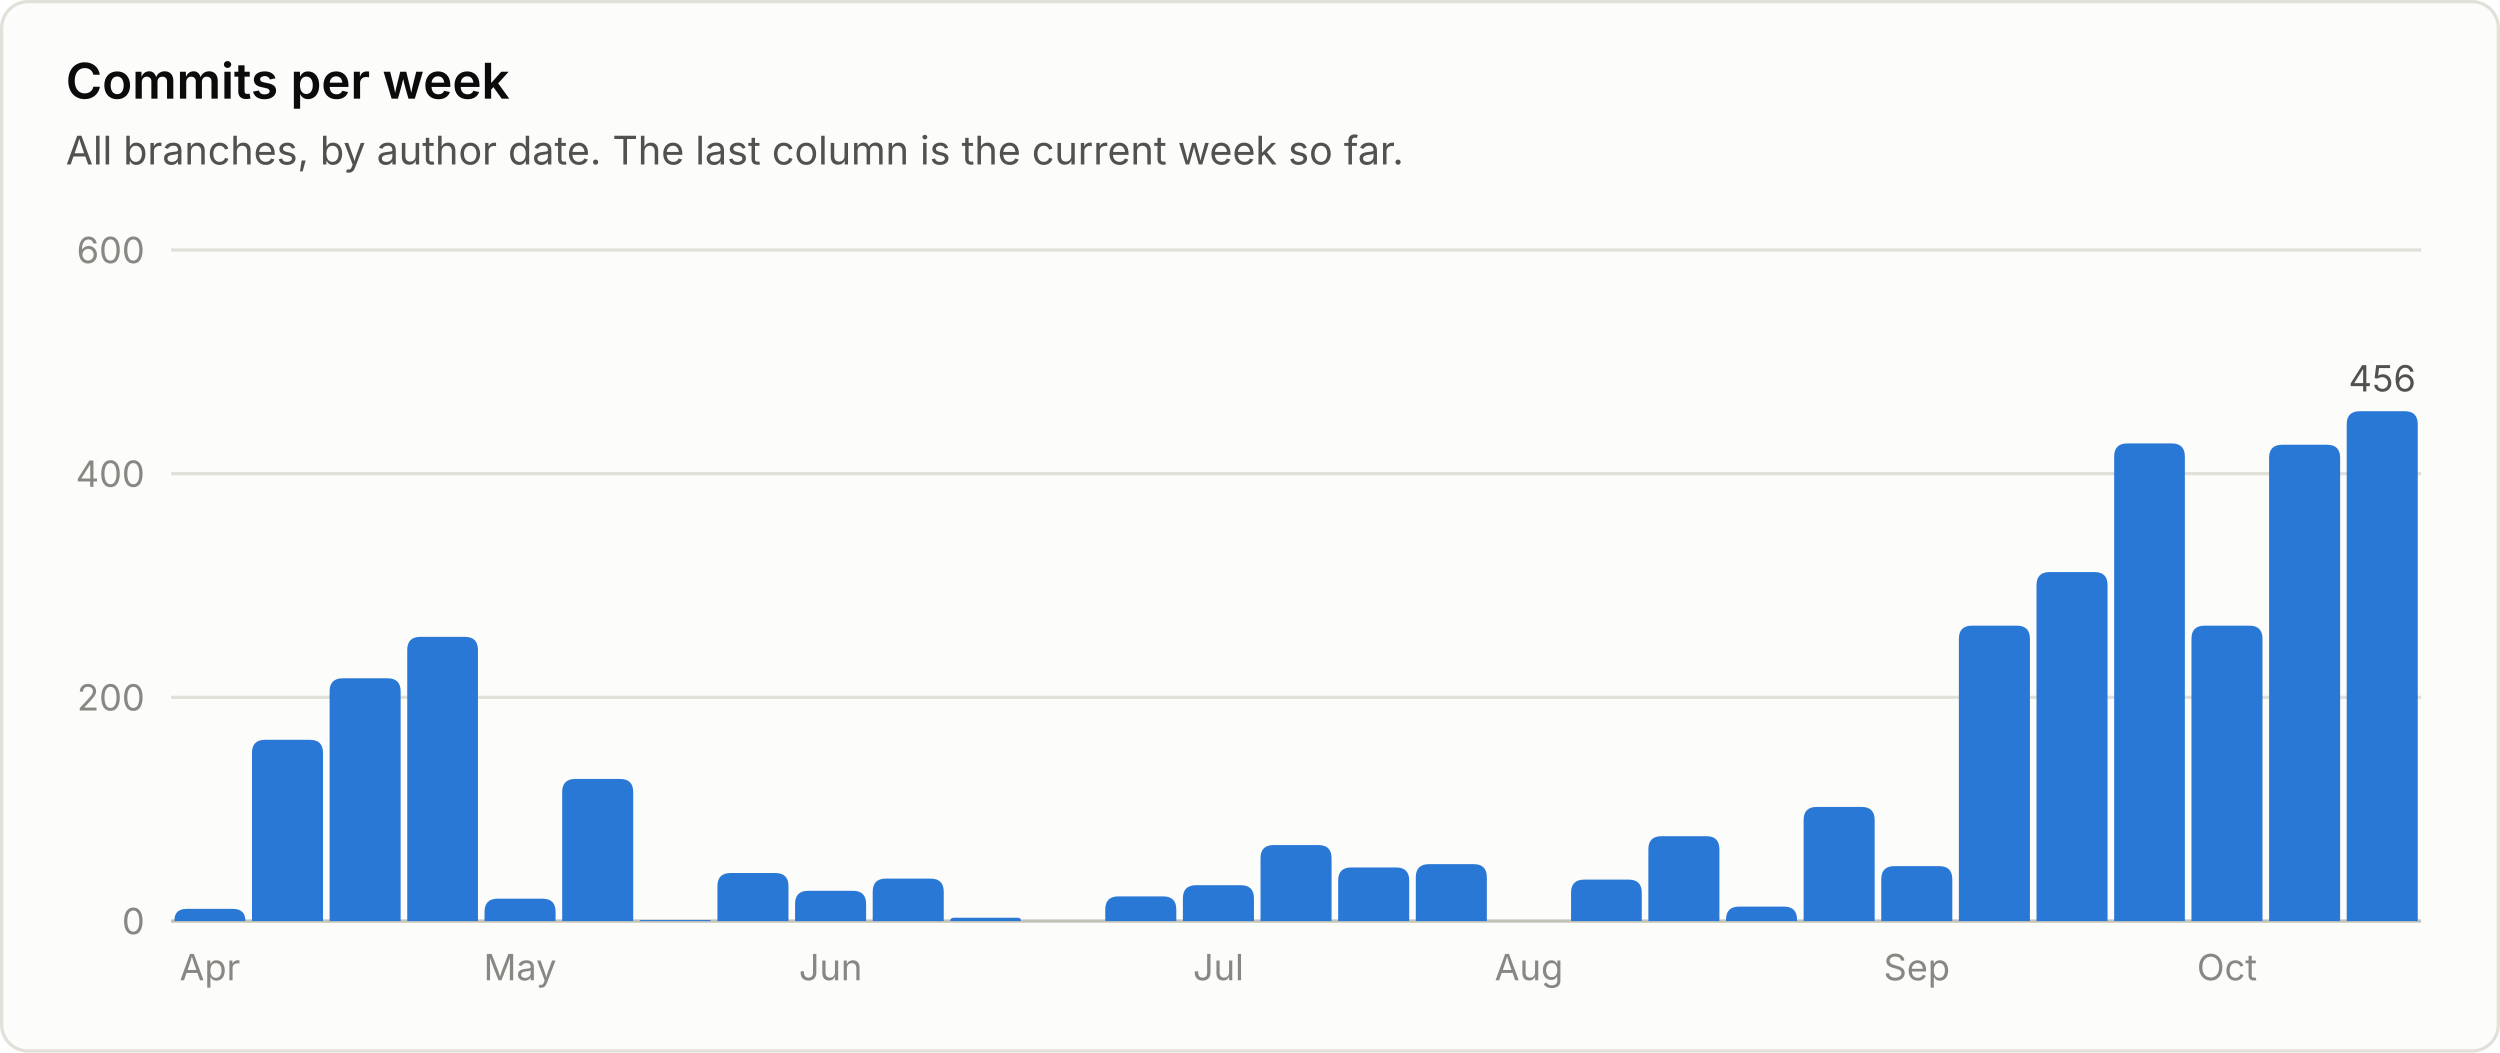
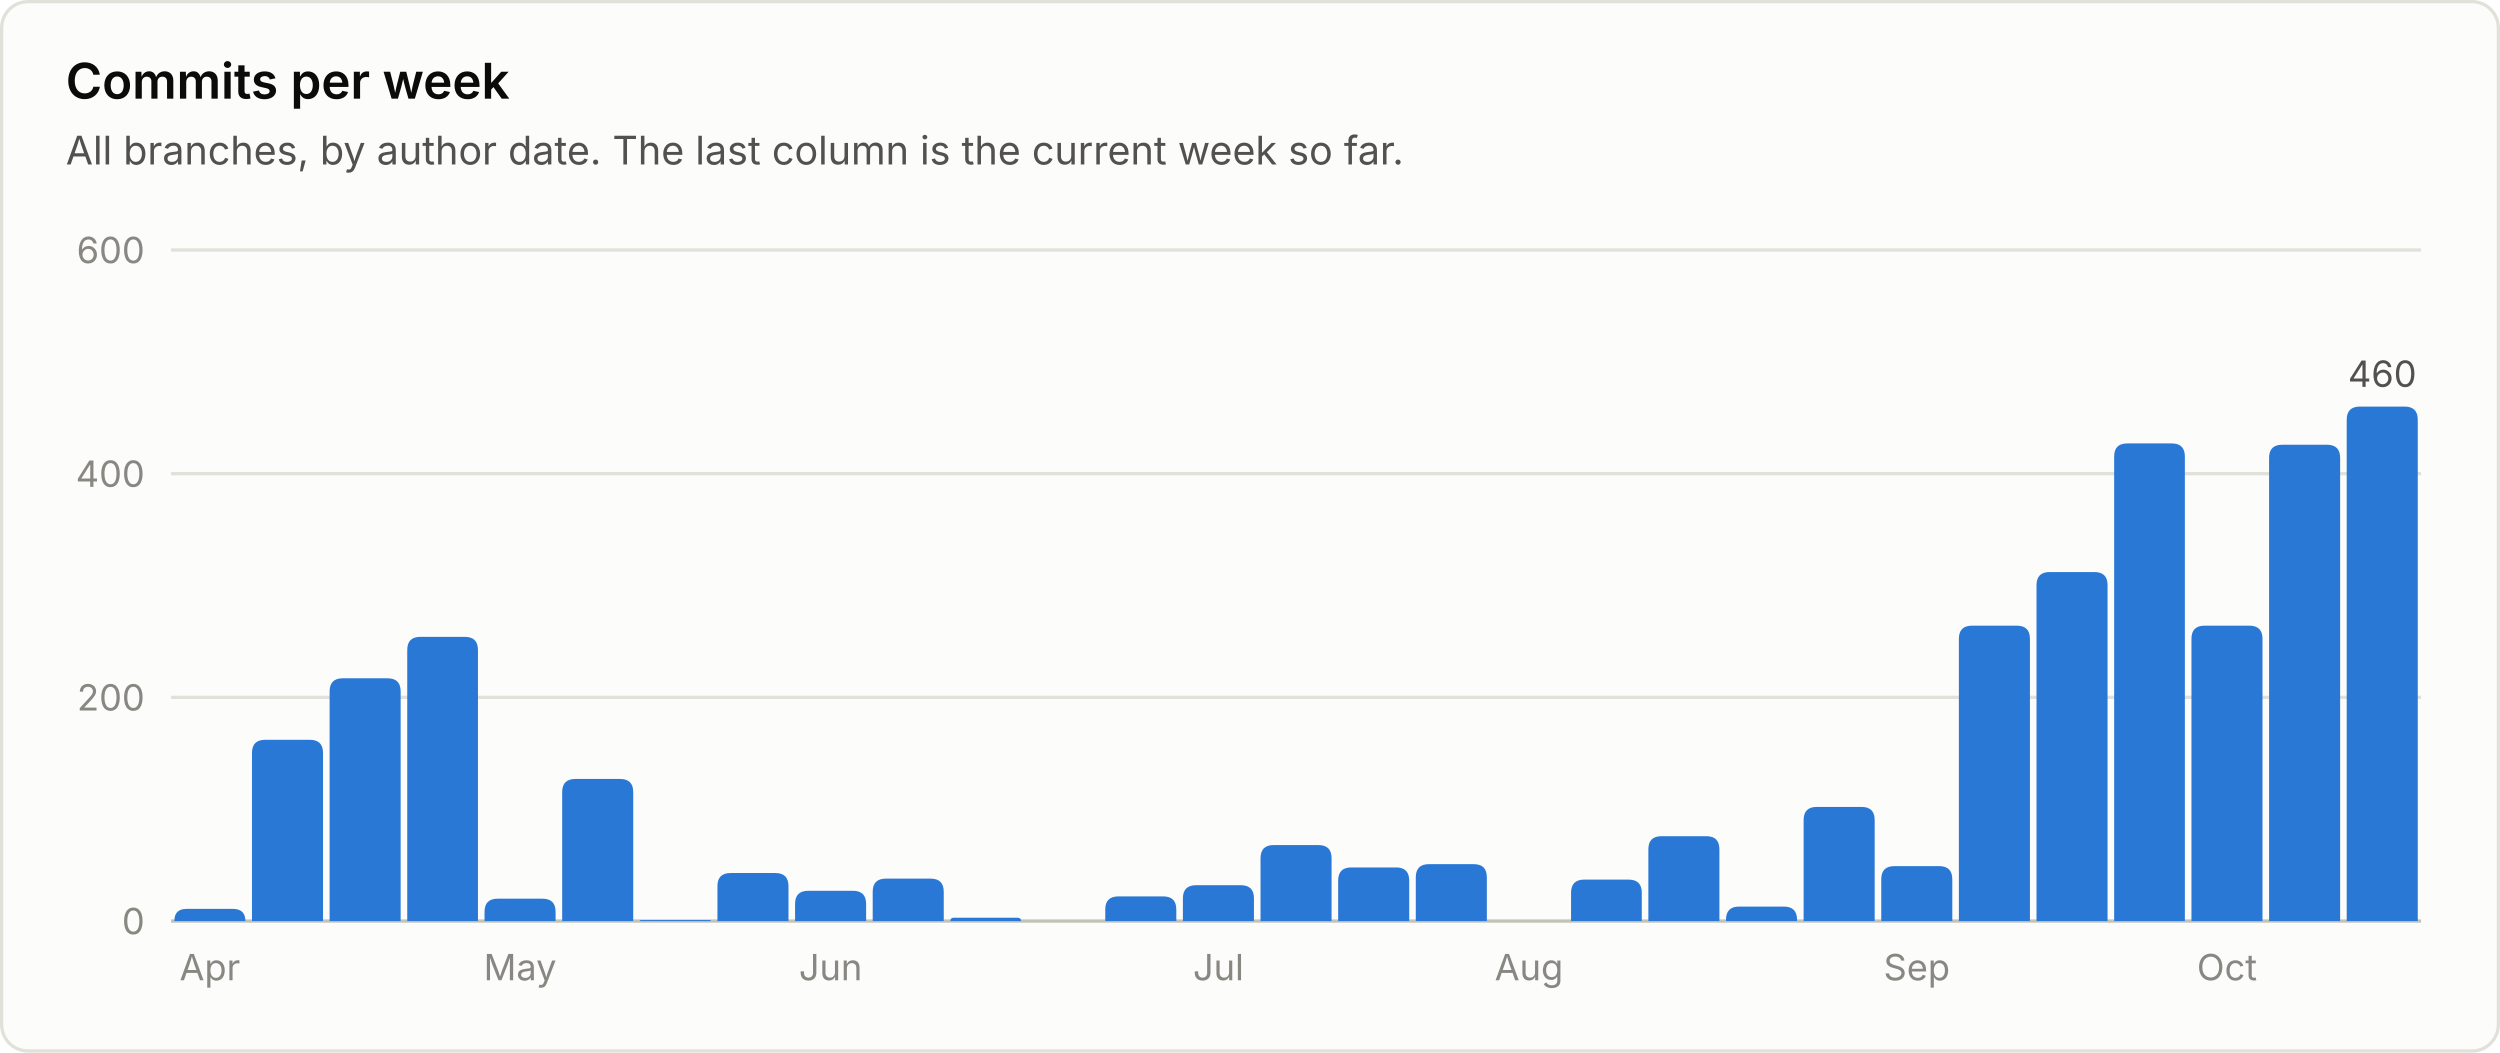
<svg xmlns="http://www.w3.org/2000/svg" viewBox="0 0 760 320" width="760" height="320" role="img" font-family="system-ui, -apple-system, 'Segoe UI', sans-serif">
  <rect x="0.5" y="0.5" width="759" height="319" rx="8" fill="#fcfcfb" stroke="#e1e0d9" />
  <text x="20.0" y="30.0" fill="#0b0b0b" font-size="15" font-weight="600" text-anchor="start">Commits per week</text>
  <text x="20.0" y="50.0" fill="#52514e" font-size="12" font-weight="400" text-anchor="start">All branches, by author date. The last column is the current week so far.</text>
  <line x1="52" y1="280.0" x2="736" y2="280.0" stroke="#c3c2b7" stroke-width="1" />
  <text x="44.0" y="284.0" fill="#898781" font-size="11" font-weight="400" text-anchor="end">0</text>
  <line x1="52" y1="212.0" x2="736" y2="212.0" stroke="#e1e0d9" stroke-width="1" />
  <text x="44.0" y="216.0" fill="#898781" font-size="11" font-weight="400" text-anchor="end">200</text>
  <line x1="52" y1="144.0" x2="736" y2="144.0" stroke="#e1e0d9" stroke-width="1" />
  <text x="44.0" y="148.0" fill="#898781" font-size="11" font-weight="400" text-anchor="end">400</text>
  <line x1="52" y1="76.0" x2="736" y2="76.0" stroke="#e1e0d9" stroke-width="1" />
  <text x="44.0" y="80.0" fill="#898781" font-size="11" font-weight="400" text-anchor="end">600</text>
  <path d="M53.0 280.0 V280.0 Q53.0 276.3 56.7 276.3 H70.8 Q74.6 276.3 74.6 280.0 V280.0 Z" fill="#2a78d6" />
  <text x="63.8" y="298.0" fill="#898781" font-size="11" font-weight="400" text-anchor="middle">Apr</text>
  <path d="M76.6 280.0 V228.9 Q76.6 224.9 80.6 224.9 H94.2 Q98.2 224.9 98.2 228.9 V280.0 Z" fill="#2a78d6" />
  <path d="M100.2 280.0 V210.2 Q100.2 206.2 104.2 206.2 H117.8 Q121.8 206.2 121.8 210.2 V280.0 Z" fill="#2a78d6" />
  <path d="M123.8 280.0 V197.6 Q123.8 193.6 127.8 193.6 H141.3 Q145.3 193.6 145.3 197.6 V280.0 Z" fill="#2a78d6" />
  <path d="M147.3 280.0 V277.2 Q147.3 273.2 151.3 273.2 H164.9 Q168.9 273.2 168.9 277.2 V280.0 Z" fill="#2a78d6" />
  <text x="158.1" y="298.0" fill="#898781" font-size="11" font-weight="400" text-anchor="middle">May</text>
  <path d="M170.9 280.0 V240.8 Q170.9 236.8 174.9 236.8 H188.5 Q192.5 236.8 192.5 240.8 V280.0 Z" fill="#2a78d6" />
  <path d="M194.5 280.0 V280.0 Q194.5 279.7 194.9 279.7 H215.8 Q216.1 279.7 216.1 280.0 V280.0 Z" fill="#2a78d6" />
  <path d="M218.1 280.0 V269.4 Q218.1 265.4 222.1 265.4 H235.7 Q239.7 265.4 239.7 269.4 V280.0 Z" fill="#2a78d6" />
  <path d="M241.7 280.0 V274.8 Q241.7 270.8 245.7 270.8 H259.3 Q263.3 270.8 263.3 274.8 V280.0 Z" fill="#2a78d6" />
  <text x="252.5" y="298.0" fill="#898781" font-size="11" font-weight="400" text-anchor="middle">Jun</text>
  <path d="M265.3 280.0 V271.1 Q265.3 267.1 269.3 267.1 H282.9 Q286.9 267.1 286.9 271.1 V280.0 Z" fill="#2a78d6" />
  <path d="M288.9 280.0 V280.0 Q288.9 279.0 289.9 279.0 H309.4 Q310.4 279.0 310.4 280.0 V280.0 Z" fill="#2a78d6" />
  <path d="M336.0 280.0 V276.5 Q336.0 272.5 340.0 272.5 H353.6 Q357.6 272.5 357.6 276.5 V280.0 Z" fill="#2a78d6" />
  <path d="M359.6 280.0 V273.1 Q359.6 269.1 363.6 269.1 H377.2 Q381.2 269.1 381.2 273.1 V280.0 Z" fill="#2a78d6" />
  <text x="370.4" y="298.0" fill="#898781" font-size="11" font-weight="400" text-anchor="middle">Jul</text>
  <path d="M383.2 280.0 V260.9 Q383.2 256.9 387.2 256.9 H400.8 Q404.8 256.9 404.8 260.9 V280.0 Z" fill="#2a78d6" />
  <path d="M406.8 280.0 V267.7 Q406.8 263.7 410.8 263.7 H424.4 Q428.4 263.7 428.4 267.7 V280.0 Z" fill="#2a78d6" />
  <path d="M430.4 280.0 V266.7 Q430.4 262.7 434.4 262.7 H448.0 Q452.0 262.7 452.0 266.7 V280.0 Z" fill="#2a78d6" />
  <text x="464.8" y="298.0" fill="#898781" font-size="11" font-weight="400" text-anchor="middle">Aug</text>
  <path d="M477.6 280.0 V271.4 Q477.6 267.4 481.6 267.4 H495.1 Q499.1 267.4 499.1 271.4 V280.0 Z" fill="#2a78d6" />
  <path d="M501.1 280.0 V258.2 Q501.1 254.2 505.1 254.2 H518.7 Q522.7 254.2 522.7 258.2 V280.0 Z" fill="#2a78d6" />
  <path d="M524.7 280.0 V279.6 Q524.7 275.6 528.7 275.6 H542.3 Q546.3 275.6 546.3 279.6 V280.0 Z" fill="#2a78d6" />
  <path d="M548.3 280.0 V249.3 Q548.3 245.3 552.3 245.3 H565.9 Q569.9 245.3 569.9 249.3 V280.0 Z" fill="#2a78d6" />
  <path d="M571.9 280.0 V267.3 Q571.9 263.3 575.9 263.3 H589.5 Q593.5 263.3 593.5 267.3 V280.0 Z" fill="#2a78d6" />
  <text x="582.7" y="298.0" fill="#898781" font-size="11" font-weight="400" text-anchor="middle">Sep</text>
  <path d="M595.5 280.0 V194.2 Q595.5 190.2 599.5 190.2 H613.1 Q617.1 190.2 617.1 194.2 V280.0 Z" fill="#2a78d6" />
  <path d="M619.1 280.0 V177.9 Q619.1 173.9 623.1 173.9 H636.7 Q640.7 173.9 640.7 177.9 V280.0 Z" fill="#2a78d6" />
  <path d="M642.7 280.0 V138.8 Q642.7 134.8 646.7 134.8 H660.2 Q664.2 134.8 664.2 138.8 V280.0 Z" fill="#2a78d6" />
  <path d="M666.2 280.0 V194.2 Q666.2 190.2 670.2 190.2 H683.8 Q687.8 190.2 687.8 194.2 V280.0 Z" fill="#2a78d6" />
  <text x="677.0" y="298.0" fill="#898781" font-size="11" font-weight="400" text-anchor="middle">Oct</text>
  <path d="M689.8 280.0 V139.2 Q689.8 135.2 693.8 135.2 H707.4 Q711.4 135.2 711.4 139.2 V280.0 Z" fill="#2a78d6" />
-   <path d="M713.4 280.0 V129.0 Q713.4 125.0 717.4 125.0 H731.0 Q735.0 125.0 735.0 129.0 V280.0 Z" fill="#2a78d6" />
-   <text x="724.2" y="119.0" fill="#52514e" font-size="11" font-weight="400" text-anchor="middle">456</text>
+   <path d="M713.4 280.0 V127.6 Q713.4 123.6 717.4 123.6 H731.0 Q735.0 123.6 735.0 127.6 V280.0 Z" fill="#2a78d6" />
+   <text x="724.2" y="117.6" fill="#52514e" font-size="11" font-weight="400" text-anchor="middle">460</text>
</svg>
